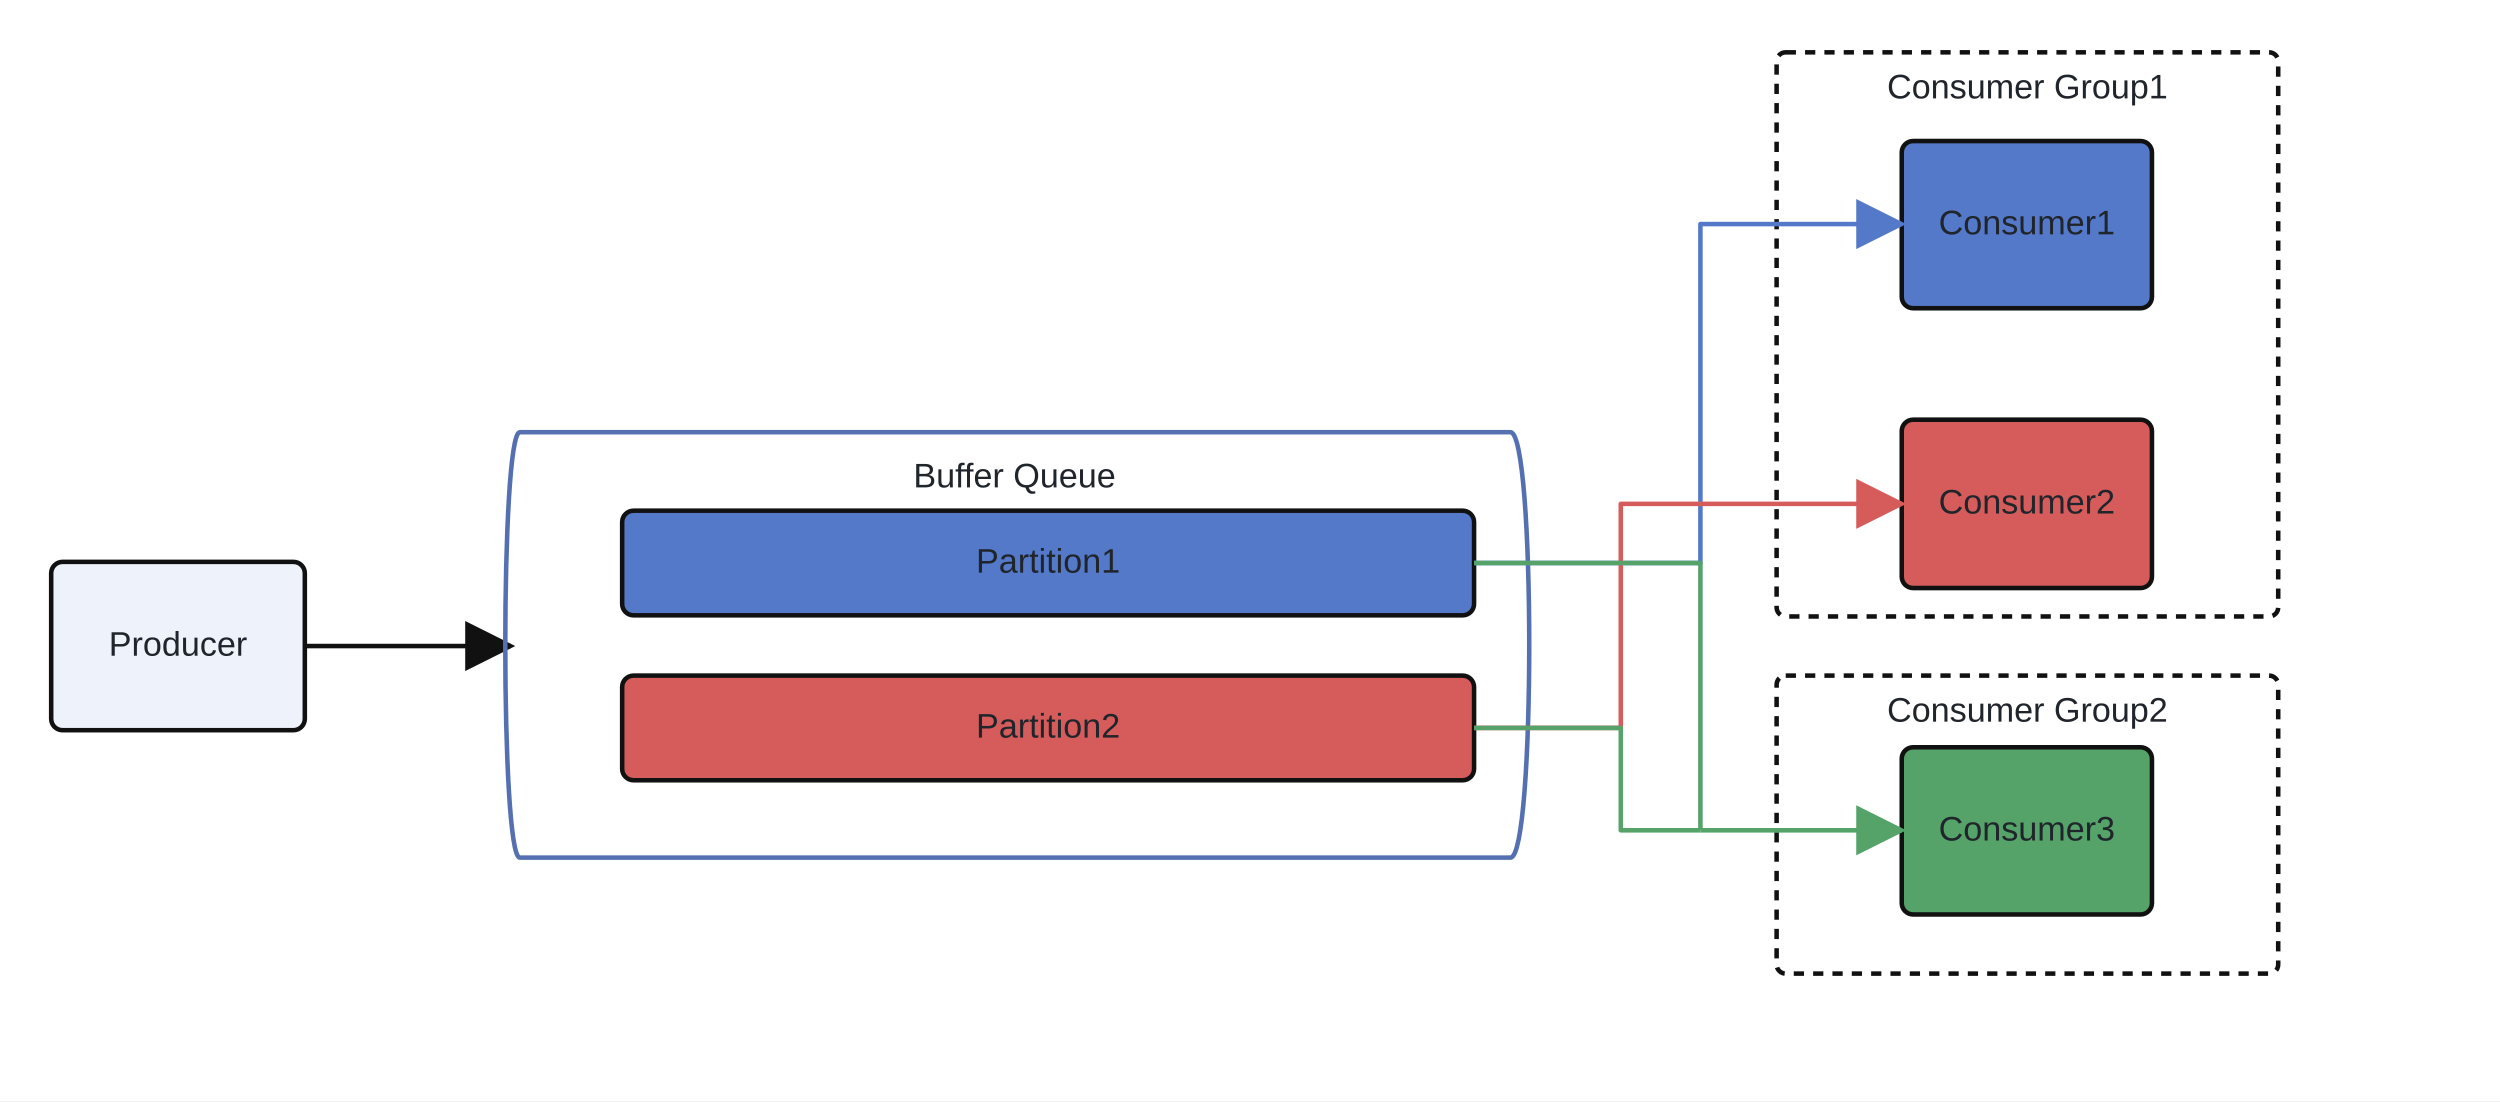
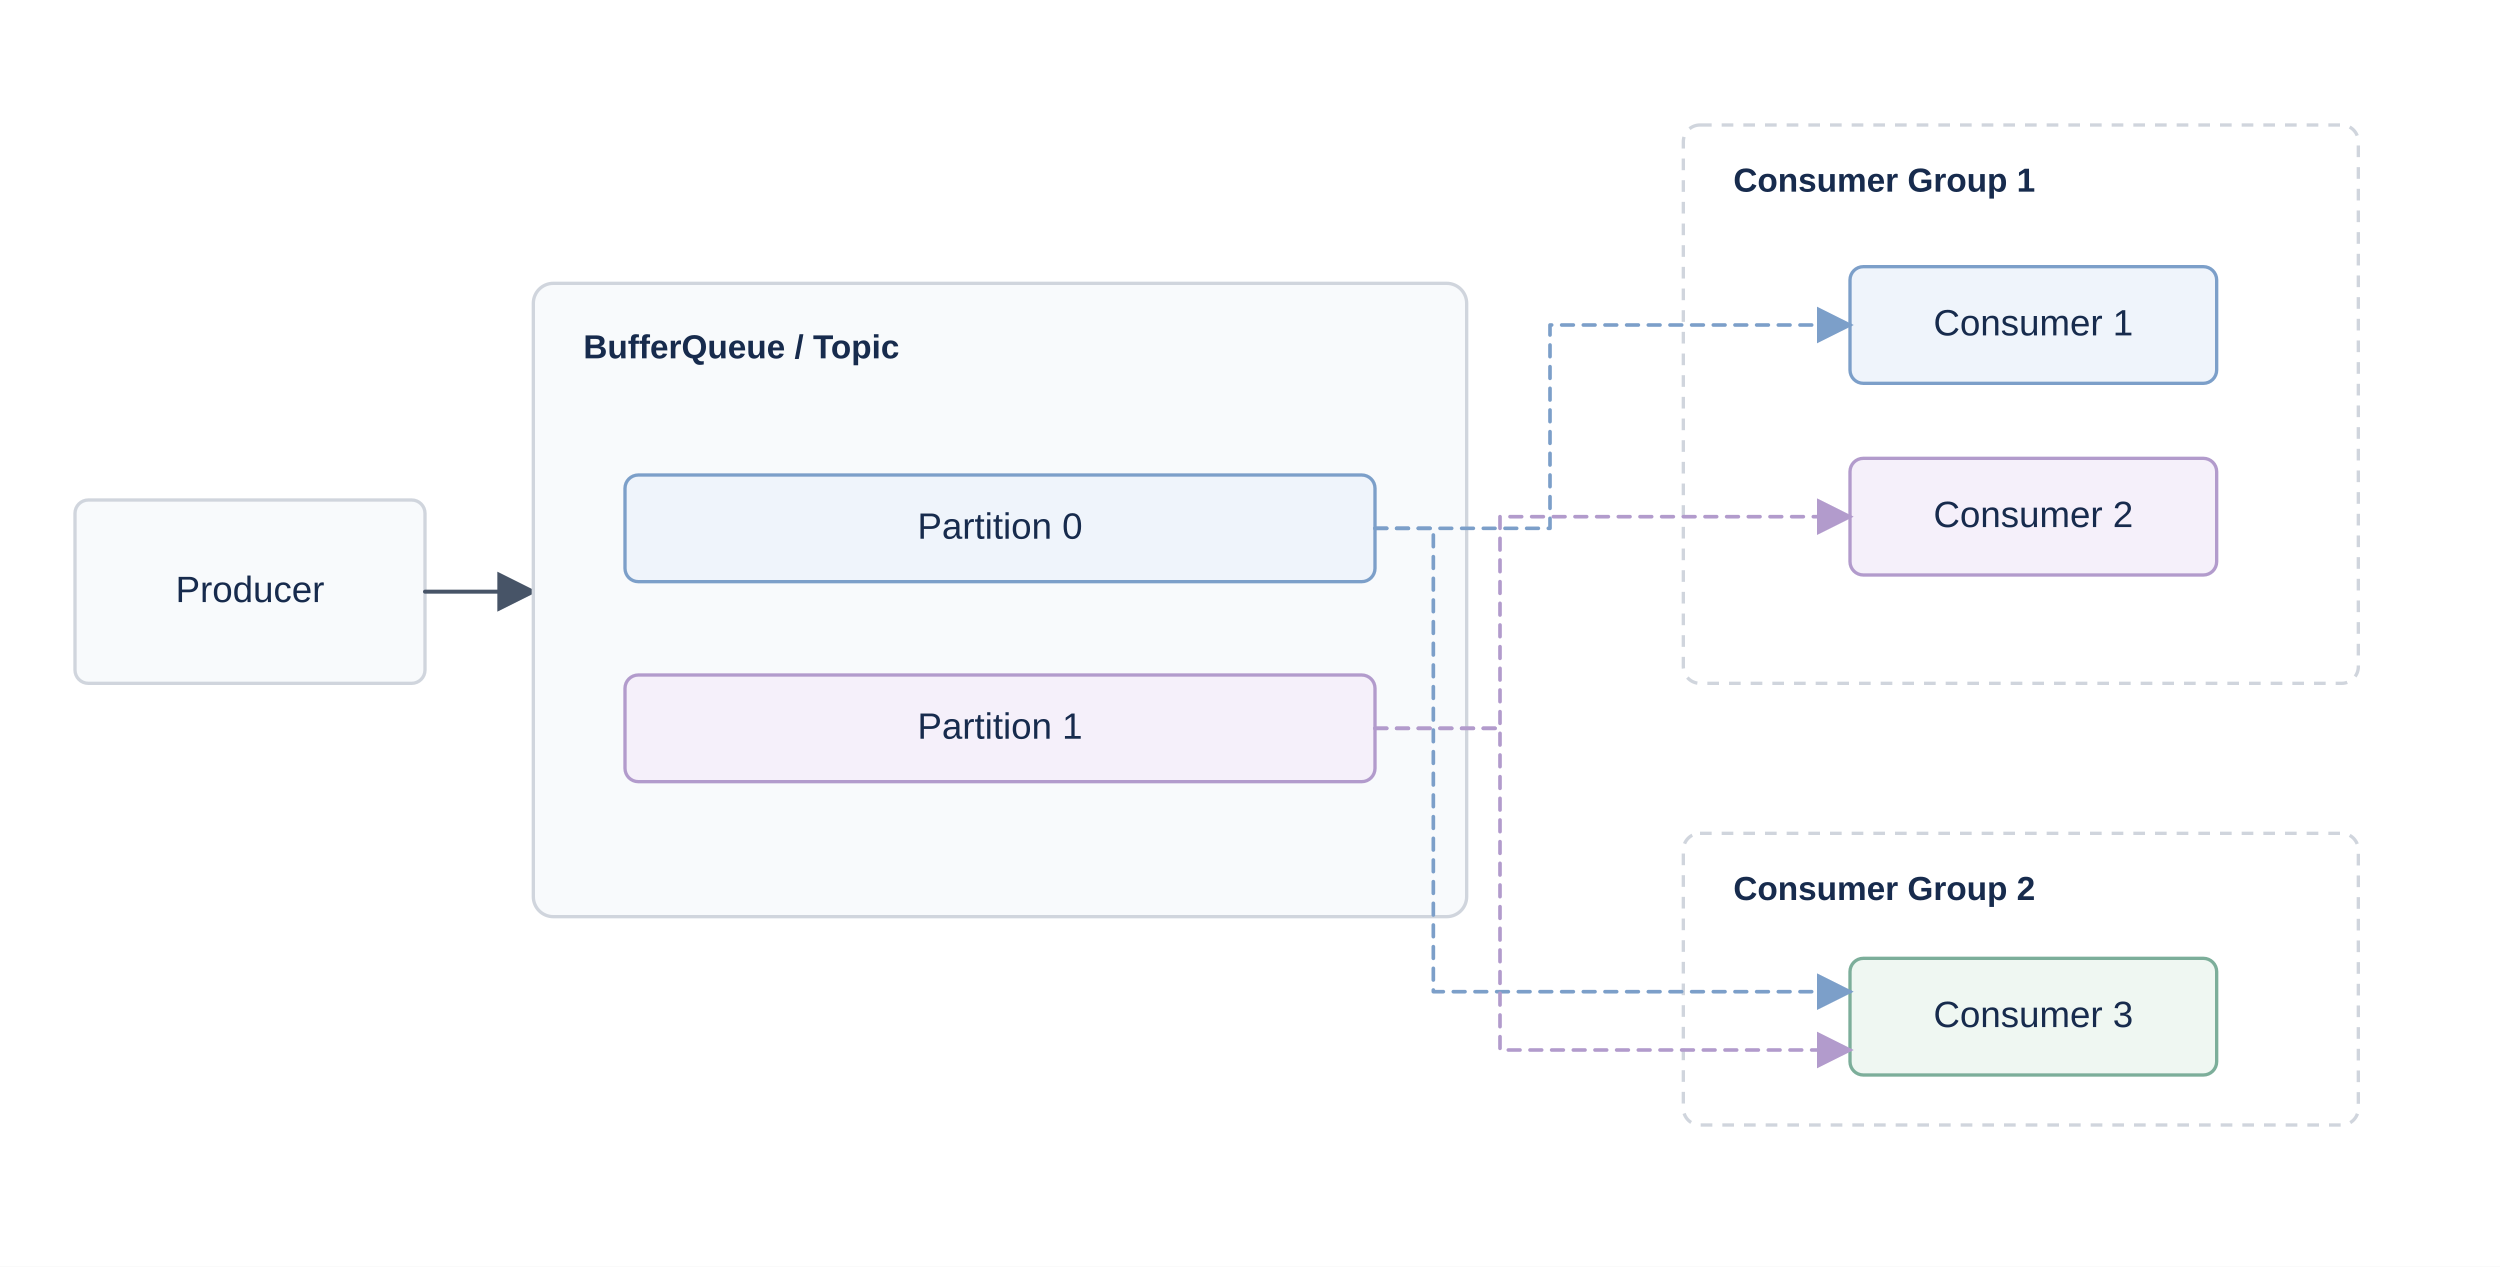
- <svg xmlns="http://www.w3.org/2000/svg" width="2198" height="968" viewBox="0 0 2198 968" role="img" aria-labelledby="title description">
+ <svg xmlns="http://www.w3.org/2000/svg" width="1500" height="760" viewBox="0 0 1500 760" role="img" aria-labelledby="title description">
  <defs>
-     <marker id="arrow-black" markerWidth="11" markerHeight="11" refX="10" refY="5.5" orient="auto">
-       <path d="M0 0 L11 5.5 L0 11 Z" fill="#111111" />
+     <marker id="arrow-flow" markerWidth="10" markerHeight="10" refX="9" refY="5" orient="auto">
+       <path d="M0 0 L10 5 L0 10 Z" fill="#475467" />
    </marker>
-     <marker id="arrow-blue" markerWidth="11" markerHeight="11" refX="10" refY="5.5" orient="auto">
-       <path d="M0 0 L11 5.5 L0 11 Z" fill="#5479c9" />
+     <marker id="arrow-blue" markerWidth="10" markerHeight="10" refX="9" refY="5" orient="auto">
+       <path d="M0 0 L10 5 L0 10 Z" fill="#7c9fc9" />
    </marker>
-     <marker id="arrow-red" markerWidth="11" markerHeight="11" refX="10" refY="5.5" orient="auto">
-       <path d="M0 0 L11 5.5 L0 11 Z" fill="#d65c5c" />
-     </marker>
-     <marker id="arrow-green" markerWidth="11" markerHeight="11" refX="10" refY="5.5" orient="auto">
-       <path d="M0 0 L11 5.5 L0 11 Z" fill="#55a369" />
+     <marker id="arrow-purple" markerWidth="10" markerHeight="10" refX="9" refY="5" orient="auto">
+       <path d="M0 0 L10 5 L0 10 Z" fill="#b29bcc" />
    </marker>
    <style>
-     text { font-family: Arial, 'PingFang SC', 'Microsoft YaHei', sans-serif; fill:#20252b; font-size:30px; text-anchor:middle; }
-     .producer { fill:#eef2fb; stroke:#111; stroke-width:4; }
-     .partition-blue { fill:#5479c9; stroke:#111; stroke-width:4; }
-     .partition-red { fill:#d65c5c; stroke:#111; stroke-width:4; }
-     .consumer-blue { fill:#5479c9; stroke:#111; stroke-width:4; }
-     .consumer-red { fill:#d65c5c; stroke:#111; stroke-width:4; }
-     .consumer-green { fill:#55a369; stroke:#111; stroke-width:4; }
-     .outer { fill:none; stroke:#5470b0; stroke-width:4; }
-     .group { fill:none; stroke:#111; stroke-width:4; stroke-dasharray:9 8; }
-     .flow-black { fill:none; stroke:#111; stroke-width:4; marker-end:url(#arrow-black); }
-     .flow-blue { fill:none; stroke:#5479c9; stroke-width:4; marker-end:url(#arrow-blue); stroke-linejoin:round; }
-     .flow-red { fill:none; stroke:#d65c5c; stroke-width:4; marker-end:url(#arrow-red); stroke-linejoin:round; }
-     .flow-green { fill:none; stroke:#55a369; stroke-width:4; marker-end:url(#arrow-green); stroke-linejoin:round; }
-     .flow-green-noarrow { fill:none; stroke:#55a369; stroke-width:4; stroke-linejoin:round; }
-     .white { fill:white; }
+     text { font-family: Arial, 'PingFang SC', 'Microsoft YaHei', sans-serif; fill:#172b4d; text-anchor:middle; }
+     .label { font-size:22px; }
+     .group-label { font-size:20px; font-weight:700; text-anchor:start; }
+     .producer, .queue { fill:#f8fafc; stroke:#d0d5dd; stroke-width:2; }
+     .partition-blue, .consumer-blue { fill:#eff4fb; stroke:#7c9fc9; stroke-width:2; }
+     .partition-purple, .consumer-purple { fill:#f5f0fa; stroke:#b29bcc; stroke-width:2; }
+     .consumer-green { fill:#eff7f2; stroke:#7cae9a; stroke-width:2; }
+     .group { fill:#ffffff; stroke:#d0d5dd; stroke-width:2; stroke-dasharray:7 6; }
+     .flow { fill:none; stroke:#475467; stroke-width:2.4; marker-end:url(#arrow-flow); stroke-linecap:round; stroke-linejoin:round; }
+     .assignment-blue { fill:none; stroke:#7c9fc9; stroke-width:2.2; stroke-dasharray:7 6; marker-end:url(#arrow-blue); stroke-linecap:round; stroke-linejoin:round; }
+     .assignment-purple { fill:none; stroke:#b29bcc; stroke-width:2.2; stroke-dasharray:7 6; marker-end:url(#arrow-purple); stroke-linecap:round; stroke-linejoin:round; }
  </style>
  </defs>
-   <rect width="2198" height="968" fill="white" />
-   <rect class="producer" x="45" y="494" width="223" height="148" rx="10" />
-   <text x="156.5" y="568" dominant-baseline="middle">Producer</text>
-   <path class="flow-black" d="M268 568 H449" />
-   <path class="outer" d="M457 380 C440 380 440 754 457 754 H1328 C1350 754 1350 380 1328 380 Z" />
-   <text x="892" y="420" dominant-baseline="middle">Buffer Queue</text>
-   <rect class="partition-blue" x="547" y="449" width="749" height="92" rx="10" />
-   <rect class="partition-red" x="547" y="594" width="749" height="92" rx="10" />
-   <text x="921.5" y="495" fill="white" dominant-baseline="middle">Partition1</text>
-   <text x="921.5" y="640" fill="white" dominant-baseline="middle">Partition2</text>
-   <rect class="group" x="1562" y="46" width="441" height="496" rx="8" />
-   <rect class="group" x="1562" y="594" width="441" height="262" rx="8" />
-   <text x="1782.5" y="78" dominant-baseline="middle">Consumer Group1</text>
-   <text x="1782.5" y="626" dominant-baseline="middle">Consumer Group2</text>
-   <rect class="consumer-blue" x="1672" y="124" width="220" height="147" rx="10" />
-   <rect class="consumer-red" x="1672" y="369" width="220" height="148" rx="10" />
-   <rect class="consumer-green" x="1672" y="657" width="220" height="147" rx="10" />
-   <text x="1782" y="197.5" fill="white" dominant-baseline="middle">Consumer1</text>
-   <text x="1782" y="443" fill="white" dominant-baseline="middle">Consumer2</text>
-   <text x="1782" y="730.5" fill="white" dominant-baseline="middle">Consumer3</text>
-   <path class="flow-blue" d="M1296 495 H1495 V197 H1672" />
-   <path class="flow-red" d="M1296 640 H1425 V443 H1672" />
-   <path class="flow-green-noarrow" d="M1296 495 H1495 V730" />
-   <path class="flow-green-noarrow" d="M1296 640 H1425 V730 H1495" />
-   <path class="flow-green" d="M1495 730 H1672" />
+   <rect width="1500" height="760" fill="#ffffff" />
+   <rect class="producer" x="45" y="300" width="210" height="110" rx="8" />
+   <text class="label" x="150" y="355" dominant-baseline="middle">Producer</text>
+   <path class="flow" d="M255 355 H320" />
+   <rect class="queue" x="320" y="170" width="560" height="380" rx="12" />
+   <text class="group-label" x="350" y="215">BufferQueue / Topic</text>
+   <rect class="partition-blue" x="375" y="285" width="450" height="64" rx="8" />
+   <rect class="partition-purple" x="375" y="405" width="450" height="64" rx="8" />
+   <text class="label" x="600" y="317" dominant-baseline="middle">Partition 0</text>
+   <text class="label" x="600" y="437" dominant-baseline="middle">Partition 1</text>
+   <rect class="group" x="1010" y="75" width="405" height="335" rx="10" />
+   <text class="group-label" x="1040" y="115">Consumer Group 1</text>
+   <rect class="consumer-blue" x="1110" y="160" width="220" height="70" rx="8" />
+   <rect class="consumer-purple" x="1110" y="275" width="220" height="70" rx="8" />
+   <text class="label" x="1220" y="195" dominant-baseline="middle">Consumer 1</text>
+   <text class="label" x="1220" y="310" dominant-baseline="middle">Consumer 2</text>
+   <rect class="group" x="1010" y="500" width="405" height="175" rx="10" />
+   <text class="group-label" x="1040" y="540">Consumer Group 2</text>
+   <rect class="consumer-green" x="1110" y="575" width="220" height="70" rx="8" />
+   <text class="label" x="1220" y="610" dominant-baseline="middle">Consumer 3</text>
+   <path class="assignment-blue" d="M825 317 H930 V195 H1110" />
+   <path class="assignment-purple" d="M825 437 H900 V310 H1110" />
+   <path class="assignment-blue" d="M825 317 H860 V595 H1110" />
+   <path class="assignment-purple" d="M825 437 H900 V630 H1110" />
</svg>
